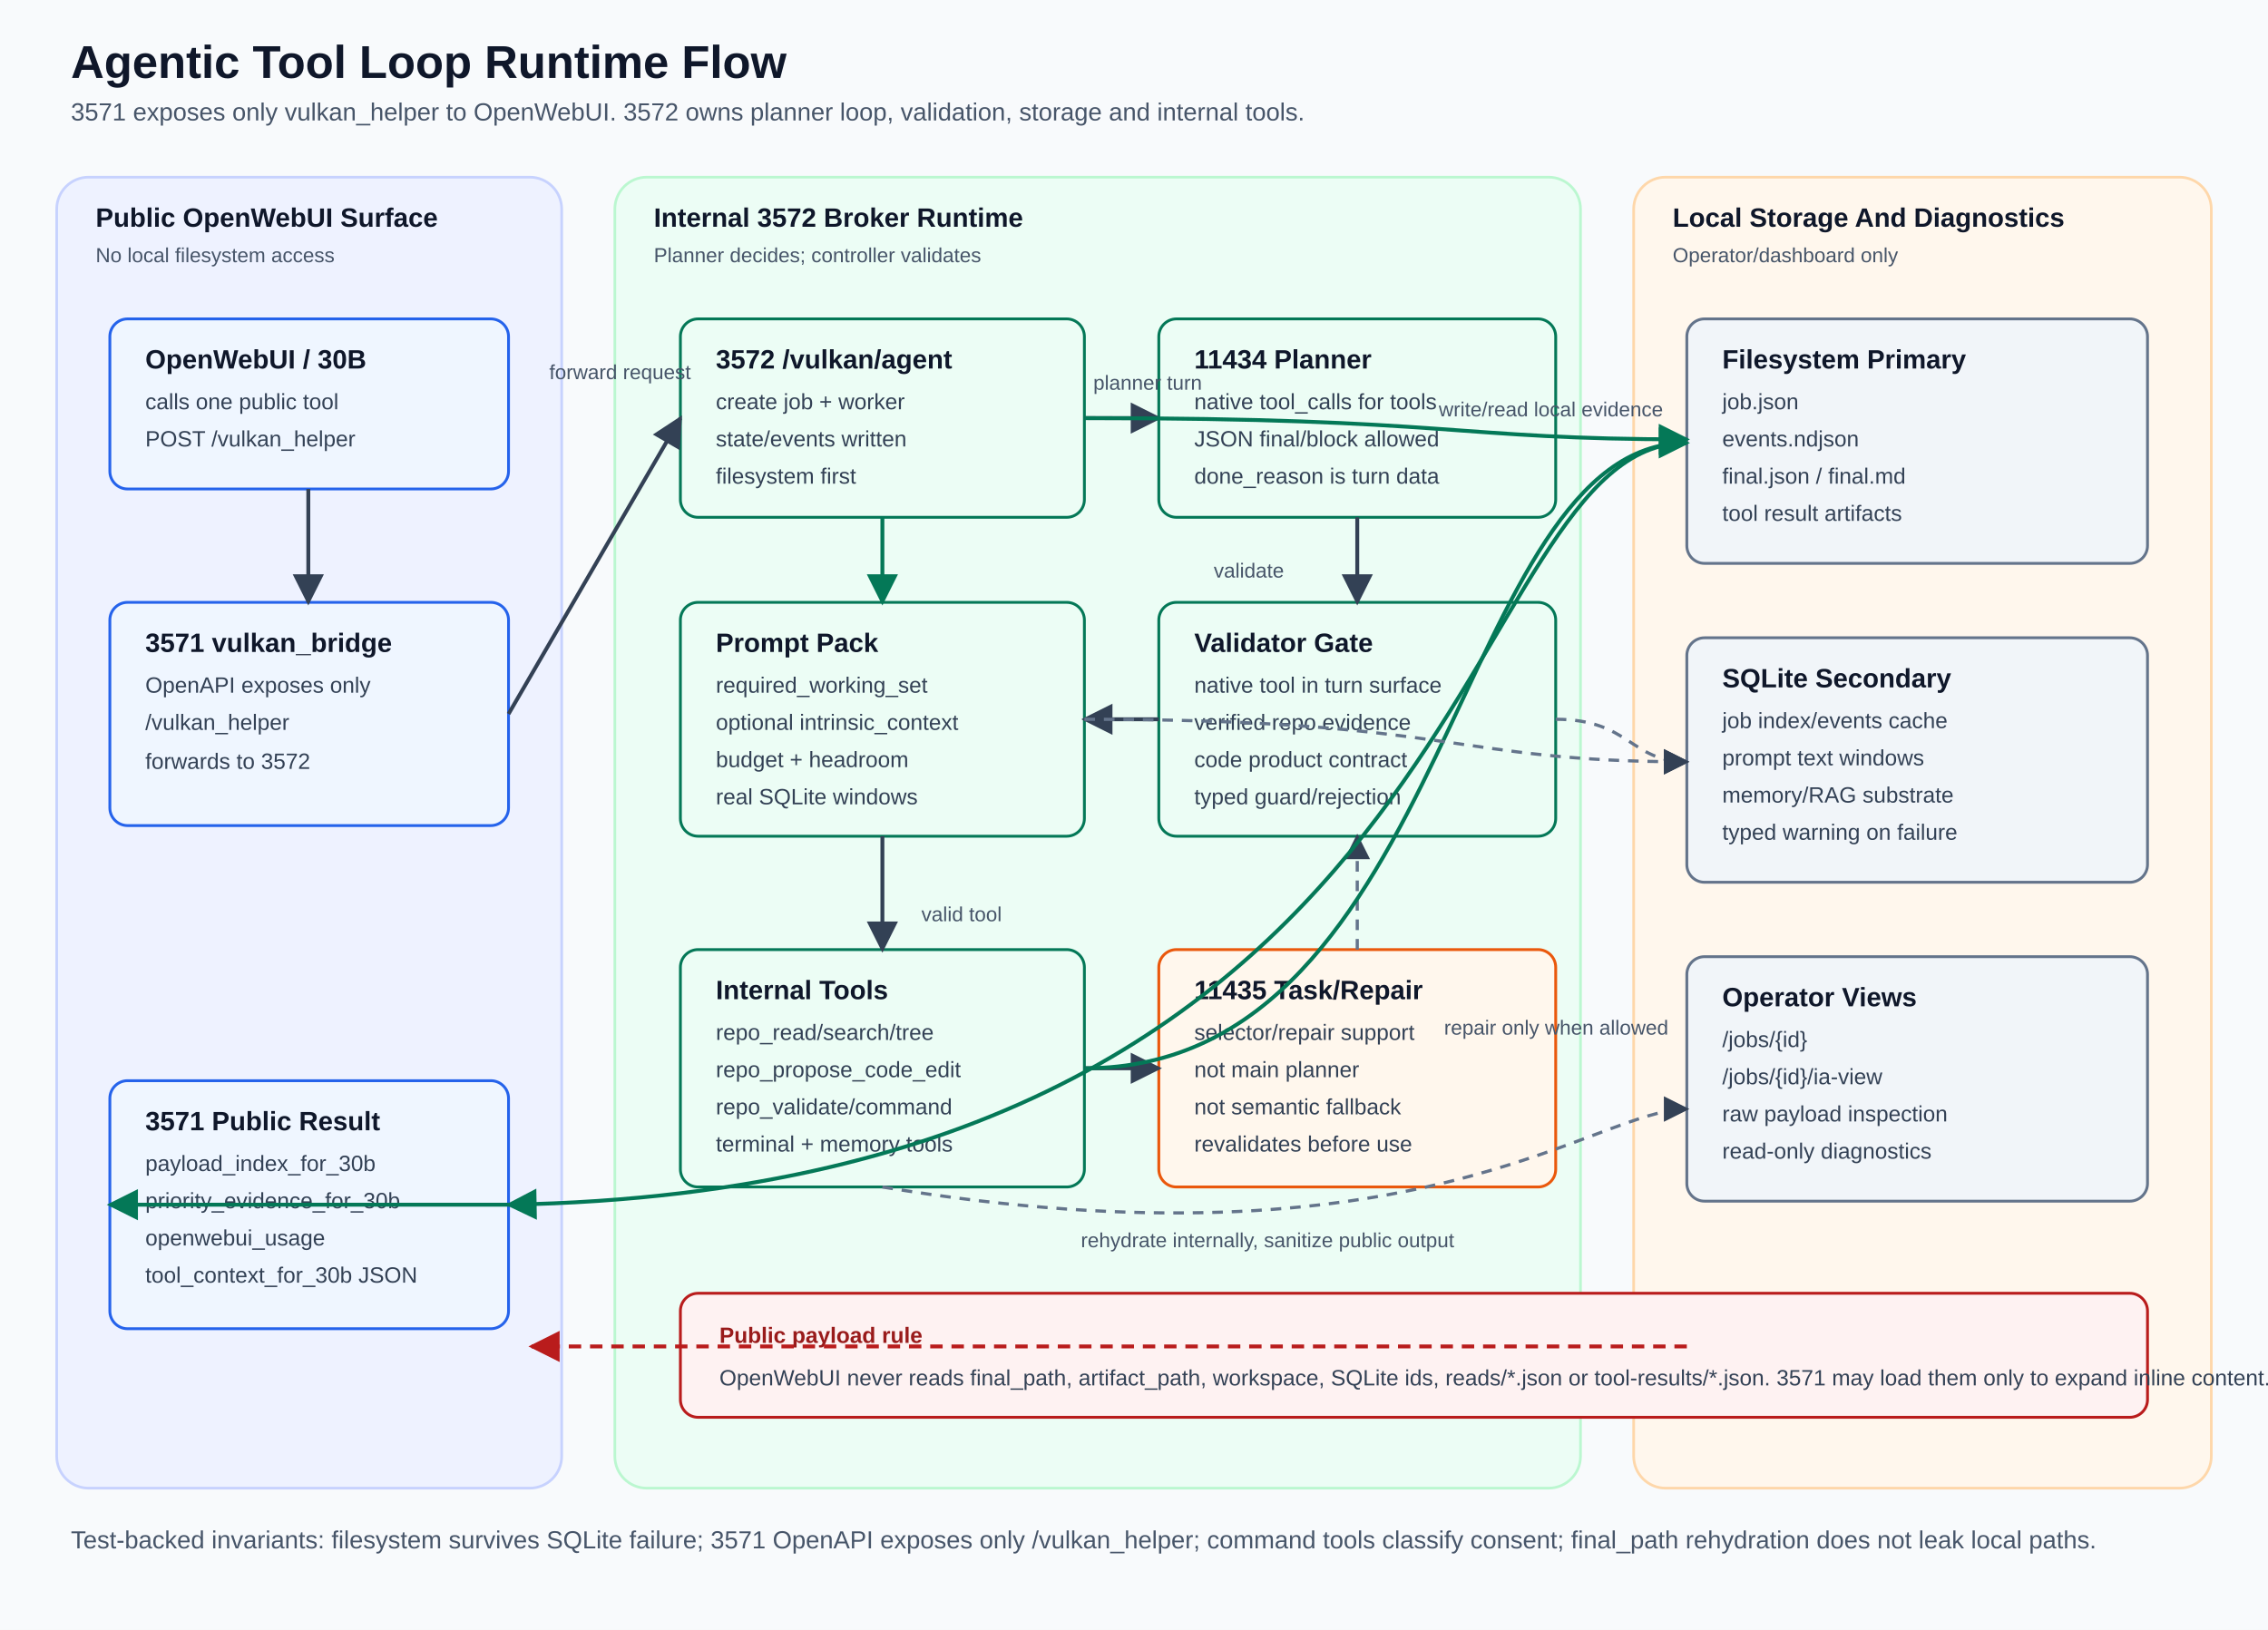
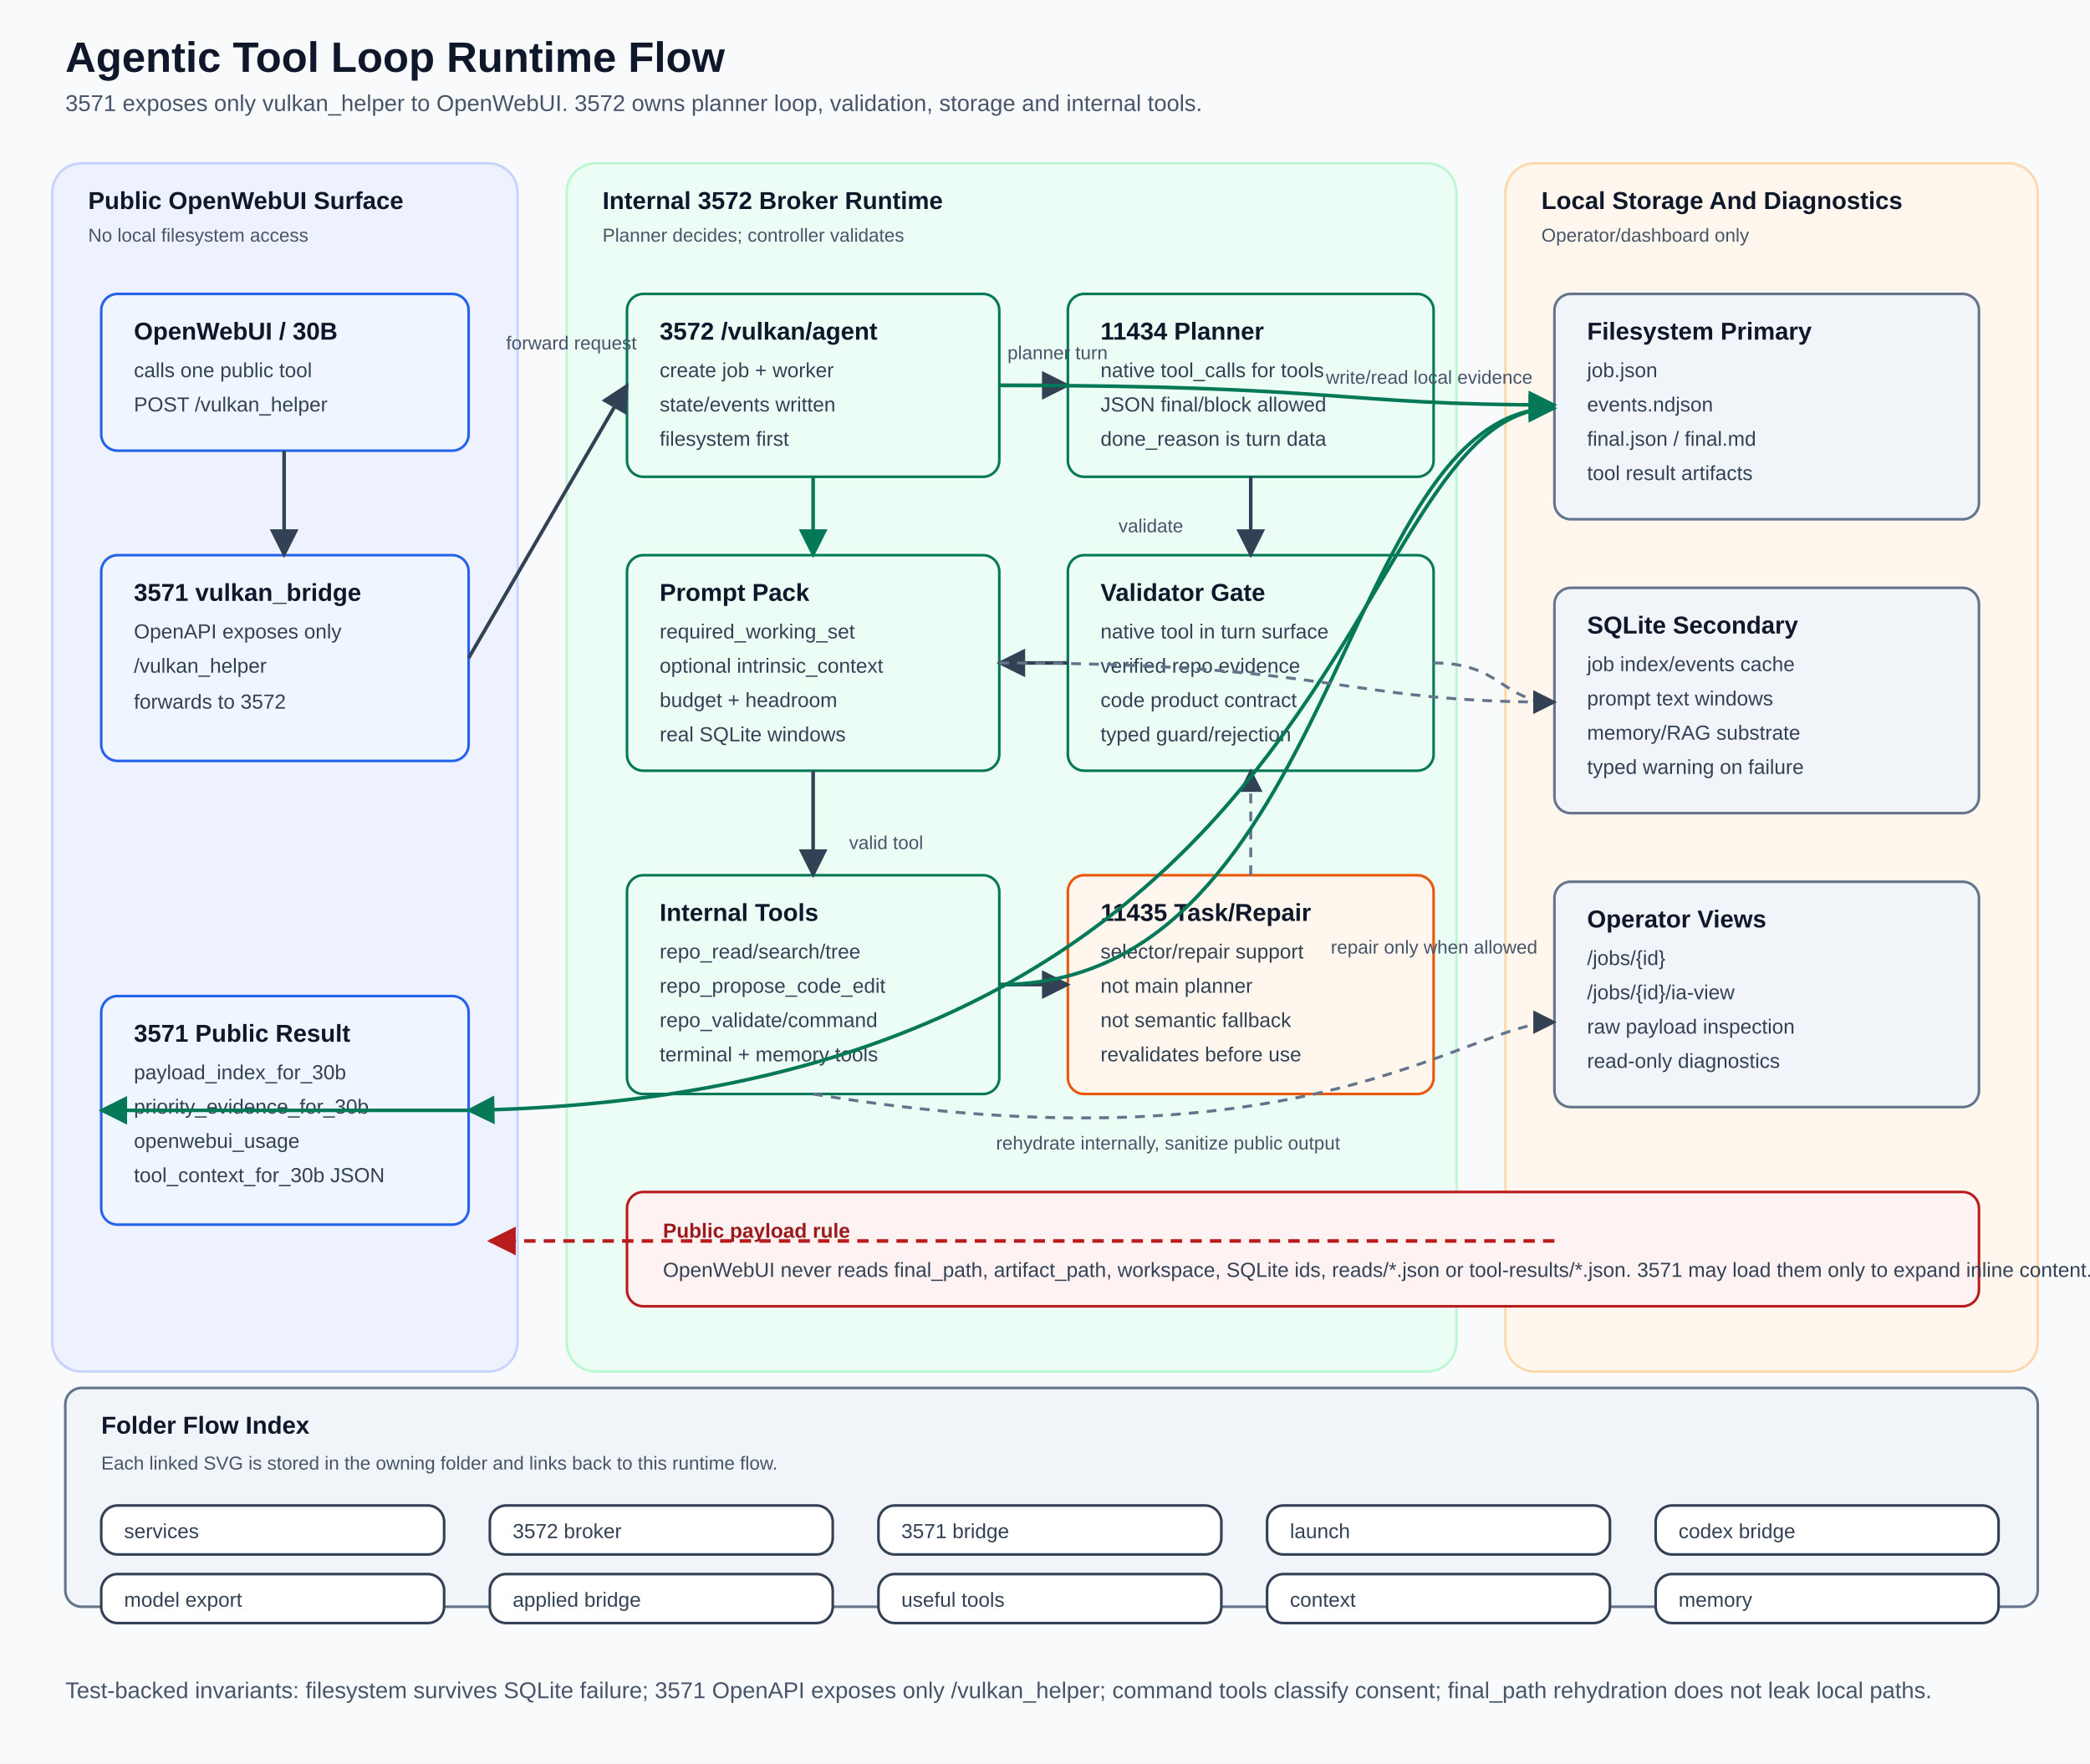
- <svg xmlns="http://www.w3.org/2000/svg" width="1280" height="920" viewBox="0 0 1280 920" role="img" aria-labelledby="title desc">
+ <svg xmlns="http://www.w3.org/2000/svg" width="1280" height="1080" viewBox="0 0 1280 1080" role="img" aria-labelledby="title desc">
  <defs>
    <marker id="arrow" viewBox="0 0 10 10" refX="9" refY="5" markerWidth="8" markerHeight="8" orient="auto-start-reverse">
      <path d="M 0 0 L 10 5 L 0 10 z" fill="#334155" />
    </marker>
    <marker id="arrowGreen" viewBox="0 0 10 10" refX="9" refY="5" markerWidth="8" markerHeight="8" orient="auto-start-reverse">
      <path d="M 0 0 L 10 5 L 0 10 z" fill="#047857" />
    </marker>
    <marker id="arrowRed" viewBox="0 0 10 10" refX="9" refY="5" markerWidth="8" markerHeight="8" orient="auto-start-reverse">
      <path d="M 0 0 L 10 5 L 0 10 z" fill="#b91c1c" />
    </marker>
    <style>
      .bg { fill: #f8fafc; }
      .lane { fill: #eef2ff; stroke: #c7d2fe; stroke-width: 1.5; }
      .lane2 { fill: #ecfdf5; stroke: #bbf7d0; stroke-width: 1.5; }
      .lane3 { fill: #fff7ed; stroke: #fed7aa; stroke-width: 1.5; }
      .box { fill: #ffffff; stroke: #334155; stroke-width: 1.6; rx: 10; }
      .boxBlue { fill: #eff6ff; stroke: #2563eb; stroke-width: 1.6; rx: 10; }
      .boxGreen { fill: #ecfdf5; stroke: #047857; stroke-width: 1.6; rx: 10; }
      .boxOrange { fill: #fff7ed; stroke: #ea580c; stroke-width: 1.6; rx: 10; }
      .boxRed { fill: #fef2f2; stroke: #b91c1c; stroke-width: 1.6; rx: 10; }
      .boxGray { fill: #f1f5f9; stroke: #64748b; stroke-width: 1.6; rx: 10; }
      .title { font-family: Segoe UI, Arial, sans-serif; font-size: 26px; font-weight: 700; fill: #0f172a; }
      .subtitle { font-family: Segoe UI, Arial, sans-serif; font-size: 14px; fill: #475569; }
      .label { font-family: Segoe UI, Arial, sans-serif; font-size: 15px; font-weight: 700; fill: #0f172a; }
      .small { font-family: Segoe UI, Arial, sans-serif; font-size: 12.5px; fill: #334155; }
      .tiny { font-family: Segoe UI, Arial, sans-serif; font-size: 11.5px; fill: #475569; }
      .warn { font-family: Segoe UI, Arial, sans-serif; font-size: 12.5px; fill: #991b1b; font-weight: 700; }
      .arrow { stroke: #334155; stroke-width: 2.2; fill: none; marker-end: url(#arrow); }
      .arrowGreen { stroke: #047857; stroke-width: 2.2; fill: none; marker-end: url(#arrowGreen); }
      .arrowRed { stroke: #b91c1c; stroke-width: 2.2; fill: none; marker-end: url(#arrowRed); stroke-dasharray: 7 5; }
      .dash { stroke: #64748b; stroke-width: 1.8; fill: none; stroke-dasharray: 6 5; marker-end: url(#arrow); }
    </style>
  </defs>
-   <rect class="bg" x="0" y="0" width="1280" height="920" />
+   <rect class="bg" x="0" y="0" width="1280" height="1080" />
  <text class="title" x="40" y="44">Agentic Tool Loop Runtime Flow</text>
  <text class="subtitle" x="40" y="68">3571 exposes only vulkan_helper to OpenWebUI. 3572 owns planner loop, validation, storage and internal tools.</text>
  <rect class="lane" x="32" y="100" width="285" height="740" rx="18" />
  <text class="label" x="54" y="128">Public OpenWebUI Surface</text>
  <text class="tiny" x="54" y="148">No local filesystem access</text>
  <rect class="lane2" x="347" y="100" width="545" height="740" rx="18" />
  <text class="label" x="369" y="128">Internal 3572 Broker Runtime</text>
  <text class="tiny" x="369" y="148">Planner decides; controller validates</text>
  <rect class="lane3" x="922" y="100" width="326" height="740" rx="18" />
  <text class="label" x="944" y="128">Local Storage And Diagnostics</text>
  <text class="tiny" x="944" y="148">Operator/dashboard only</text>
  <rect class="boxBlue" x="62" y="180" width="225" height="96" />
  <text class="label" x="82" y="208">OpenWebUI / 30B</text>
  <text class="small" x="82" y="231">calls one public tool</text>
  <text class="small" x="82" y="252">POST /vulkan_helper</text>
  <rect class="boxBlue" x="62" y="340" width="225" height="126" />
  <text class="label" x="82" y="368">3571 vulkan_bridge</text>
  <text class="small" x="82" y="391">OpenAPI exposes only</text>
  <text class="small" x="82" y="412">/vulkan_helper</text>
  <text class="small" x="82" y="434">forwards to 3572</text>
  <rect class="boxGreen" x="384" y="180" width="228" height="112" />
  <text class="label" x="404" y="208">3572 /vulkan/agent</text>
  <text class="small" x="404" y="231">create job + worker</text>
  <text class="small" x="404" y="252">state/events written</text>
  <text class="small" x="404" y="273">filesystem first</text>
  <rect class="boxGreen" x="384" y="340" width="228" height="132" />
  <text class="label" x="404" y="368">Prompt Pack</text>
  <text class="small" x="404" y="391">required_working_set</text>
  <text class="small" x="404" y="412">optional intrinsic_context</text>
  <text class="small" x="404" y="433">budget + headroom</text>
  <text class="small" x="404" y="454">real SQLite windows</text>
  <rect class="boxGreen" x="654" y="180" width="224" height="112" />
  <text class="label" x="674" y="208">11434 Planner</text>
  <text class="small" x="674" y="231">native tool_calls for tools</text>
  <text class="small" x="674" y="252">JSON final/block allowed</text>
  <text class="small" x="674" y="273">done_reason is turn data</text>
  <rect class="boxGreen" x="654" y="340" width="224" height="132" />
  <text class="label" x="674" y="368">Validator Gate</text>
  <text class="small" x="674" y="391">native tool in turn surface</text>
  <text class="small" x="674" y="412">verified repo evidence</text>
  <text class="small" x="674" y="433">code product contract</text>
  <text class="small" x="674" y="454">typed guard/rejection</text>
  <rect class="boxGreen" x="384" y="536" width="228" height="134" />
  <text class="label" x="404" y="564">Internal Tools</text>
  <text class="small" x="404" y="587">repo_read/search/tree</text>
  <text class="small" x="404" y="608">repo_propose_code_edit</text>
  <text class="small" x="404" y="629">repo_validate/command</text>
  <text class="small" x="404" y="650">terminal + memory tools</text>
  <rect class="boxOrange" x="654" y="536" width="224" height="134" />
  <text class="label" x="674" y="564">11435 Task/Repair</text>
  <text class="small" x="674" y="587">selector/repair support</text>
  <text class="small" x="674" y="608">not main planner</text>
  <text class="small" x="674" y="629">not semantic fallback</text>
  <text class="small" x="674" y="650">revalidates before use</text>
  <rect class="boxGray" x="952" y="180" width="260" height="138" />
  <text class="label" x="972" y="208">Filesystem Primary</text>
  <text class="small" x="972" y="231">job.json</text>
  <text class="small" x="972" y="252">events.ndjson</text>
  <text class="small" x="972" y="273">final.json / final.md</text>
  <text class="small" x="972" y="294">tool result artifacts</text>
  <rect class="boxGray" x="952" y="360" width="260" height="138" />
  <text class="label" x="972" y="388">SQLite Secondary</text>
  <text class="small" x="972" y="411">job index/events cache</text>
  <text class="small" x="972" y="432">prompt text windows</text>
  <text class="small" x="972" y="453">memory/RAG substrate</text>
  <text class="small" x="972" y="474">typed warning on failure</text>
  <rect class="boxGray" x="952" y="540" width="260" height="138" />
  <text class="label" x="972" y="568">Operator Views</text>
  <text class="small" x="972" y="591">/jobs/{id}</text>
  <text class="small" x="972" y="612">/jobs/{id}/ia-view</text>
  <text class="small" x="972" y="633">raw payload inspection</text>
  <text class="small" x="972" y="654">read-only diagnostics</text>
  <rect class="boxBlue" x="62" y="610" width="225" height="140" />
  <text class="label" x="82" y="638">3571 Public Result</text>
  <text class="small" x="82" y="661">payload_index_for_30b</text>
  <text class="small" x="82" y="682">priority_evidence_for_30b</text>
  <text class="small" x="82" y="703">openwebui_usage</text>
  <text class="small" x="82" y="724">tool_context_for_30b JSON</text>
  <rect class="boxRed" x="384" y="730" width="828" height="70" />
  <text class="warn" x="406" y="758">Public payload rule</text>
  <text class="small" x="406" y="782">OpenWebUI never reads final_path, artifact_path, workspace, SQLite ids, reads/*.json or tool-results/*.json. 3571 may load them only to expand inline content.</text>
  <path class="arrow" d="M 174 276 L 174 340" />
  <path class="arrow" d="M 287 403 L 384 236" />
  <path class="arrow" d="M 612 236 L 654 236" />
  <path class="arrow" d="M 766 292 L 766 340" />
  <path class="arrow" d="M 654 406 L 612 406" />
  <path class="arrow" d="M 498 472 L 498 536" />
  <path class="arrow" d="M 612 603 L 654 603" />
  <path class="dash" d="M 766 536 L 766 472" />
  <path class="arrowGreen" d="M 498 292 L 498 340" />
  <path class="arrowGreen" d="M 612 236 C 820 236 820 248 952 248" />
  <path class="arrowGreen" d="M 612 603 C 820 603 820 250 952 250" />
  <path class="dash" d="M 612 406 C 820 406 820 430 952 430" />
  <path class="dash" d="M 878 406 C 920 406 920 430 952 430" />
  <path class="dash" d="M 498 670 C 800 720 900 626 952 626" />
  <path class="arrowGreen" d="M 952 250 C 820 250 840 670 287 680" />
  <path class="arrowGreen" d="M 287 680 L 62 680" />
  <path class="arrowRed" d="M 952 760 L 300 760" />
  <text class="tiny" x="310" y="214">forward request</text>
  <text class="tiny" x="617" y="220">planner turn</text>
  <text class="tiny" x="685" y="326">validate</text>
  <text class="tiny" x="520" y="520">valid tool</text>
  <text class="tiny" x="815" y="584">repair only when allowed</text>
  <text class="tiny" x="812" y="235">write/read local evidence</text>
  <text class="tiny" x="610" y="704">rehydrate internally, sanitize public output</text>
-   <text class="subtitle" x="40" y="874">Test-backed invariants: filesystem survives SQLite failure; 3571 OpenAPI exposes only /vulkan_helper; command tools classify consent; final_path rehydration does not leak local paths.</text>
+   <rect class="boxGray" x="40" y="850" width="1208" height="134" rx="14" />
+   <text class="label" x="62" y="878">Folder Flow Index</text>
+   <text class="tiny" x="62" y="900">Each linked SVG is stored in the owning folder and links back to this runtime flow.</text>
+   <a href="services/flow.svg">
+     <rect class="box" x="62" y="922" width="210" height="30" rx="8" />
+     <text class="small" x="76" y="942">services</text>
+   </a>
+   <a href="services/aicarmine_broker/flow.svg">
+     <rect class="box" x="300" y="922" width="210" height="30" rx="8" />
+     <text class="small" x="314" y="942">3572 broker</text>
+   </a>
+   <a href="services/vulkan_bridge/flow.svg">
+     <rect class="box" x="538" y="922" width="210" height="30" rx="8" />
+     <text class="small" x="552" y="942">3571 bridge</text>
+   </a>
+   <a href="services/launch/flow.svg">
+     <rect class="box" x="776" y="922" width="210" height="30" rx="8" />
+     <text class="small" x="790" y="942">launch</text>
+   </a>
+   <a href="services/codex_bridge/flow.svg">
+     <rect class="box" x="1014" y="922" width="210" height="30" rx="8" />
+     <text class="small" x="1028" y="942">codex bridge</text>
+   </a>
+   <a href="services/model_export/flow.svg">
+     <rect class="box" x="62" y="964" width="210" height="30" rx="8" />
+     <text class="small" x="76" y="984">model export</text>
+   </a>
+   <a href="codex_ollama_bridge_applied/flow.svg">
+     <rect class="box" x="300" y="964" width="210" height="30" rx="8" />
+     <text class="small" x="314" y="984">applied bridge</text>
+   </a>
+   <a href="codex_ollama_bridge_applied/useful_tools/flow.svg">
+     <rect class="box" x="538" y="964" width="210" height="30" rx="8" />
+     <text class="small" x="552" y="984">useful tools</text>
+   </a>
+   <a href="codex_ollama_bridge_applied/useful_tools/context/flow.svg">
+     <rect class="box" x="776" y="964" width="210" height="30" rx="8" />
+     <text class="small" x="790" y="984">context</text>
+   </a>
+   <a href="codex_ollama_bridge_applied/useful_tools/memory/flow.svg">
+     <rect class="box" x="1014" y="964" width="210" height="30" rx="8" />
+     <text class="small" x="1028" y="984">memory</text>
+   </a>
+   <text class="subtitle" x="40" y="1040">Test-backed invariants: filesystem survives SQLite failure; 3571 OpenAPI exposes only /vulkan_helper; command tools classify consent; final_path rehydration does not leak local paths.</text>
</svg>
